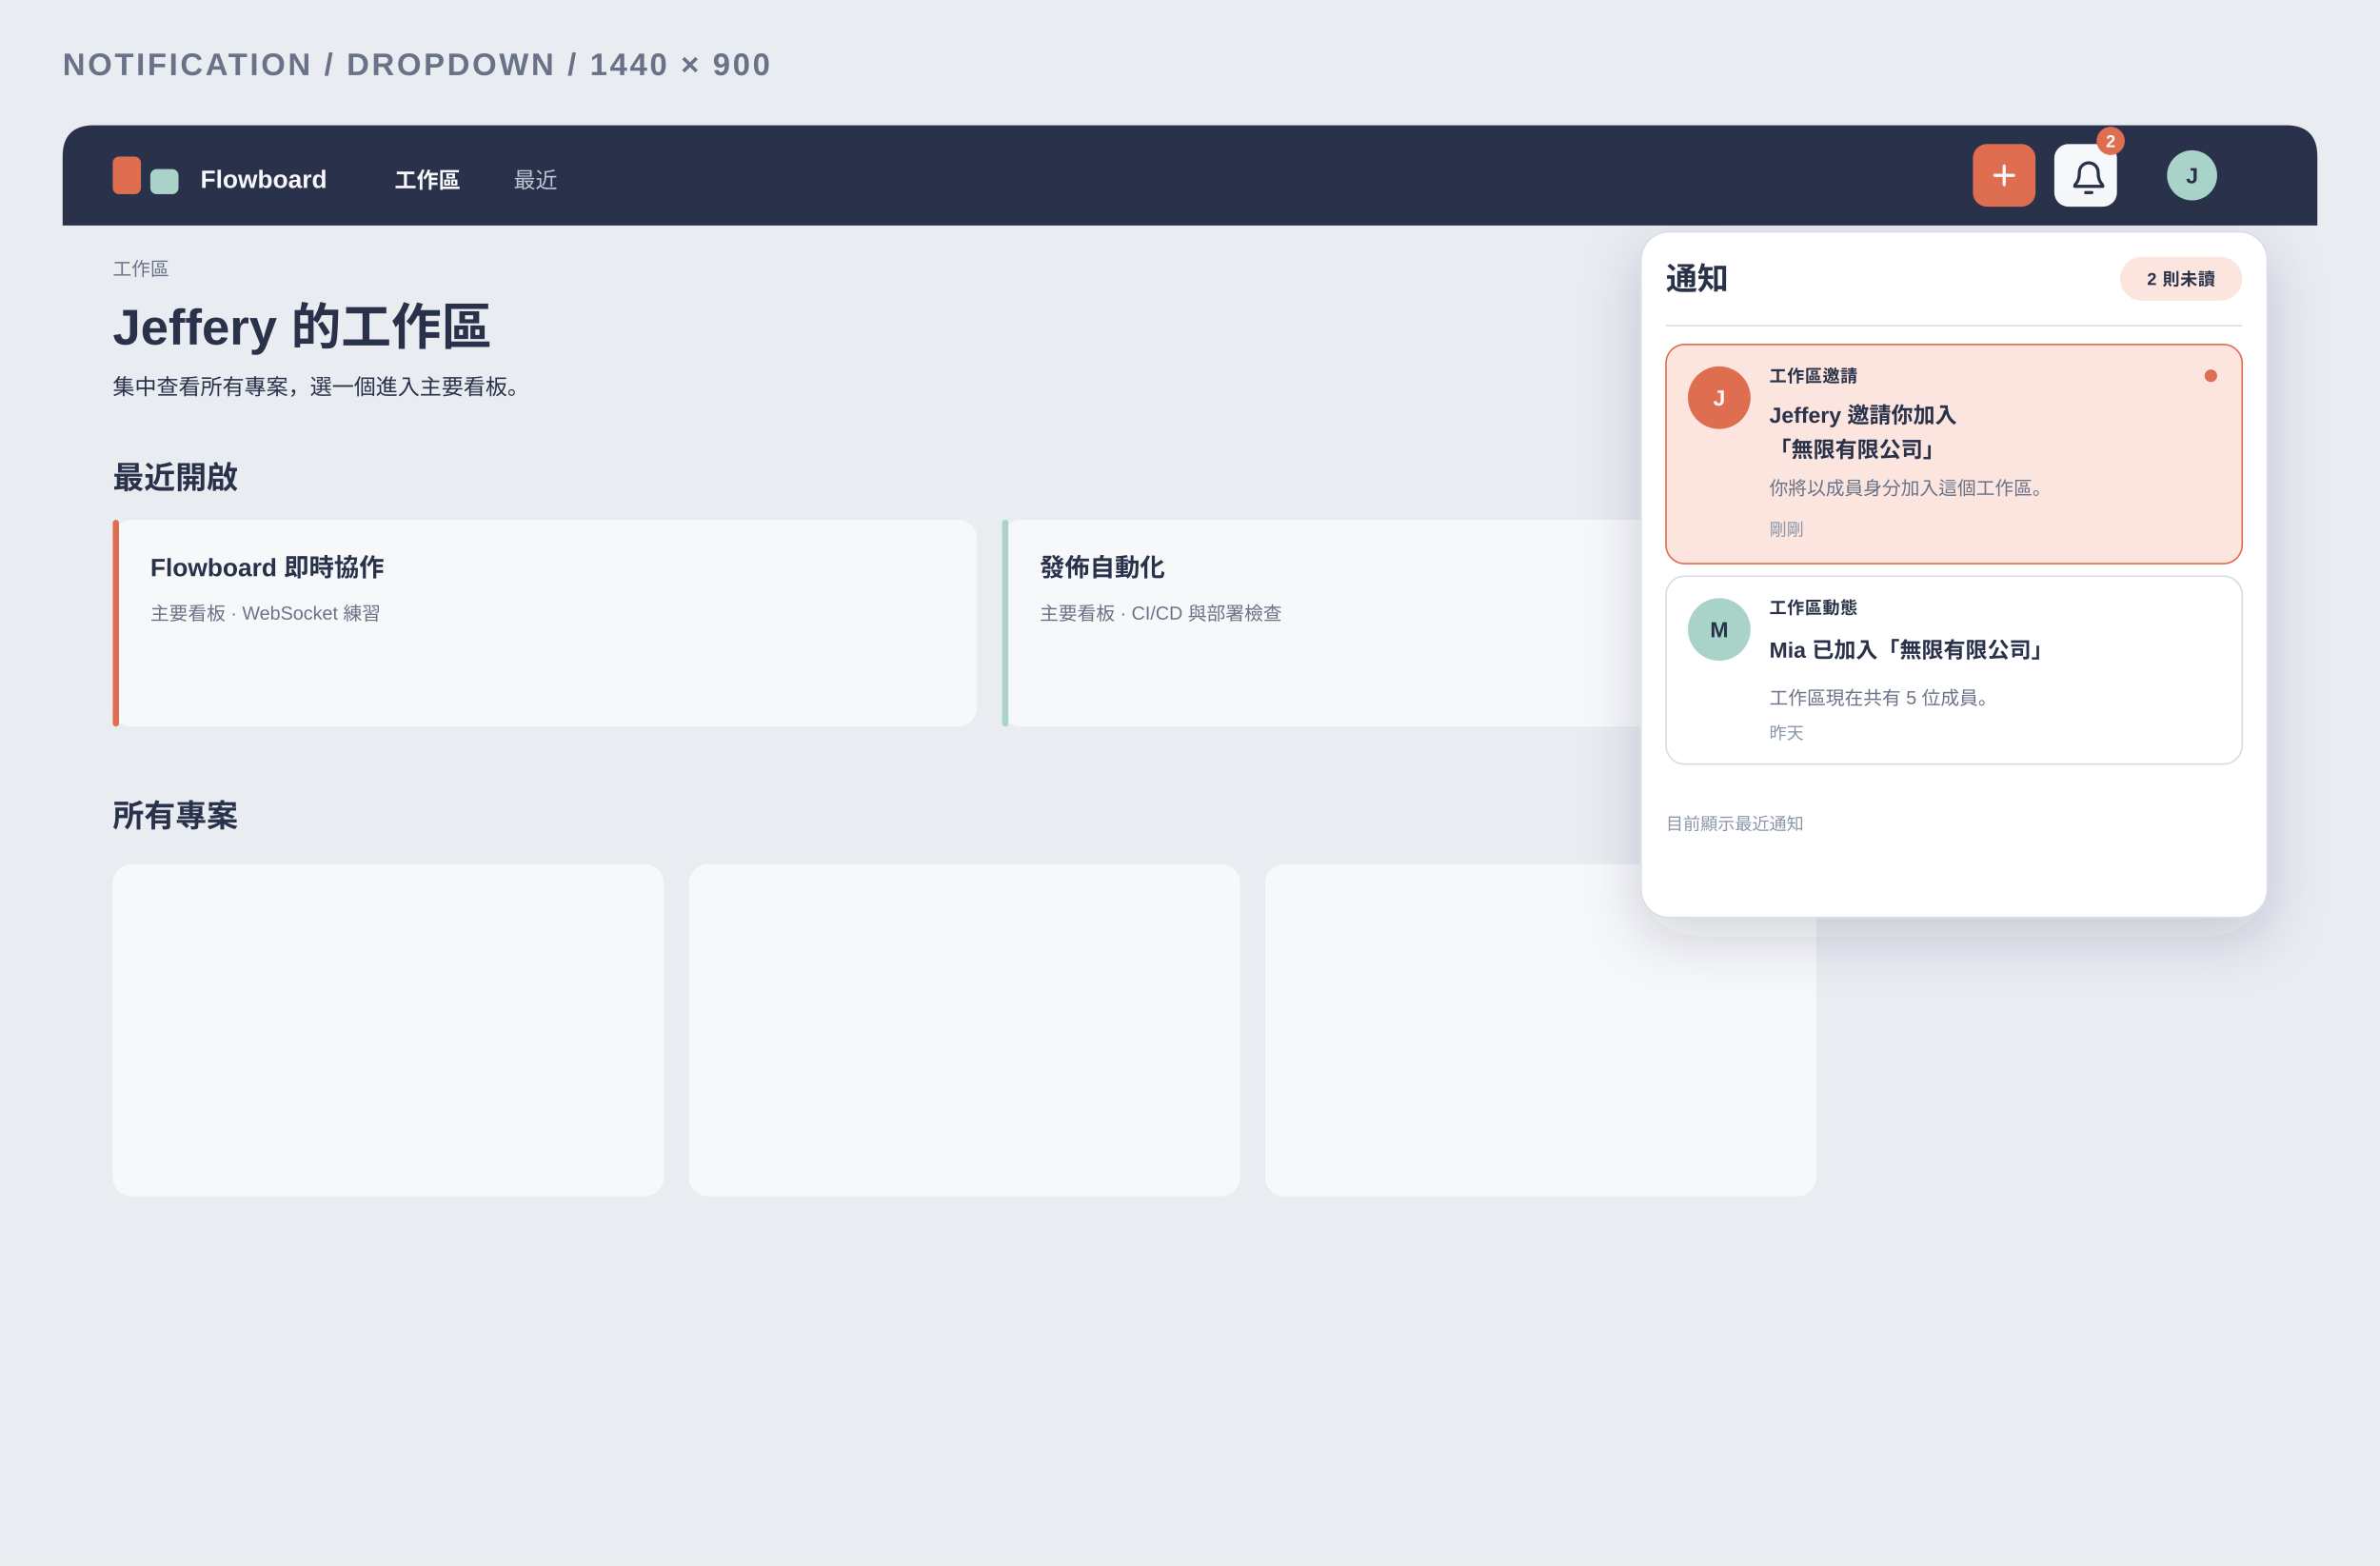
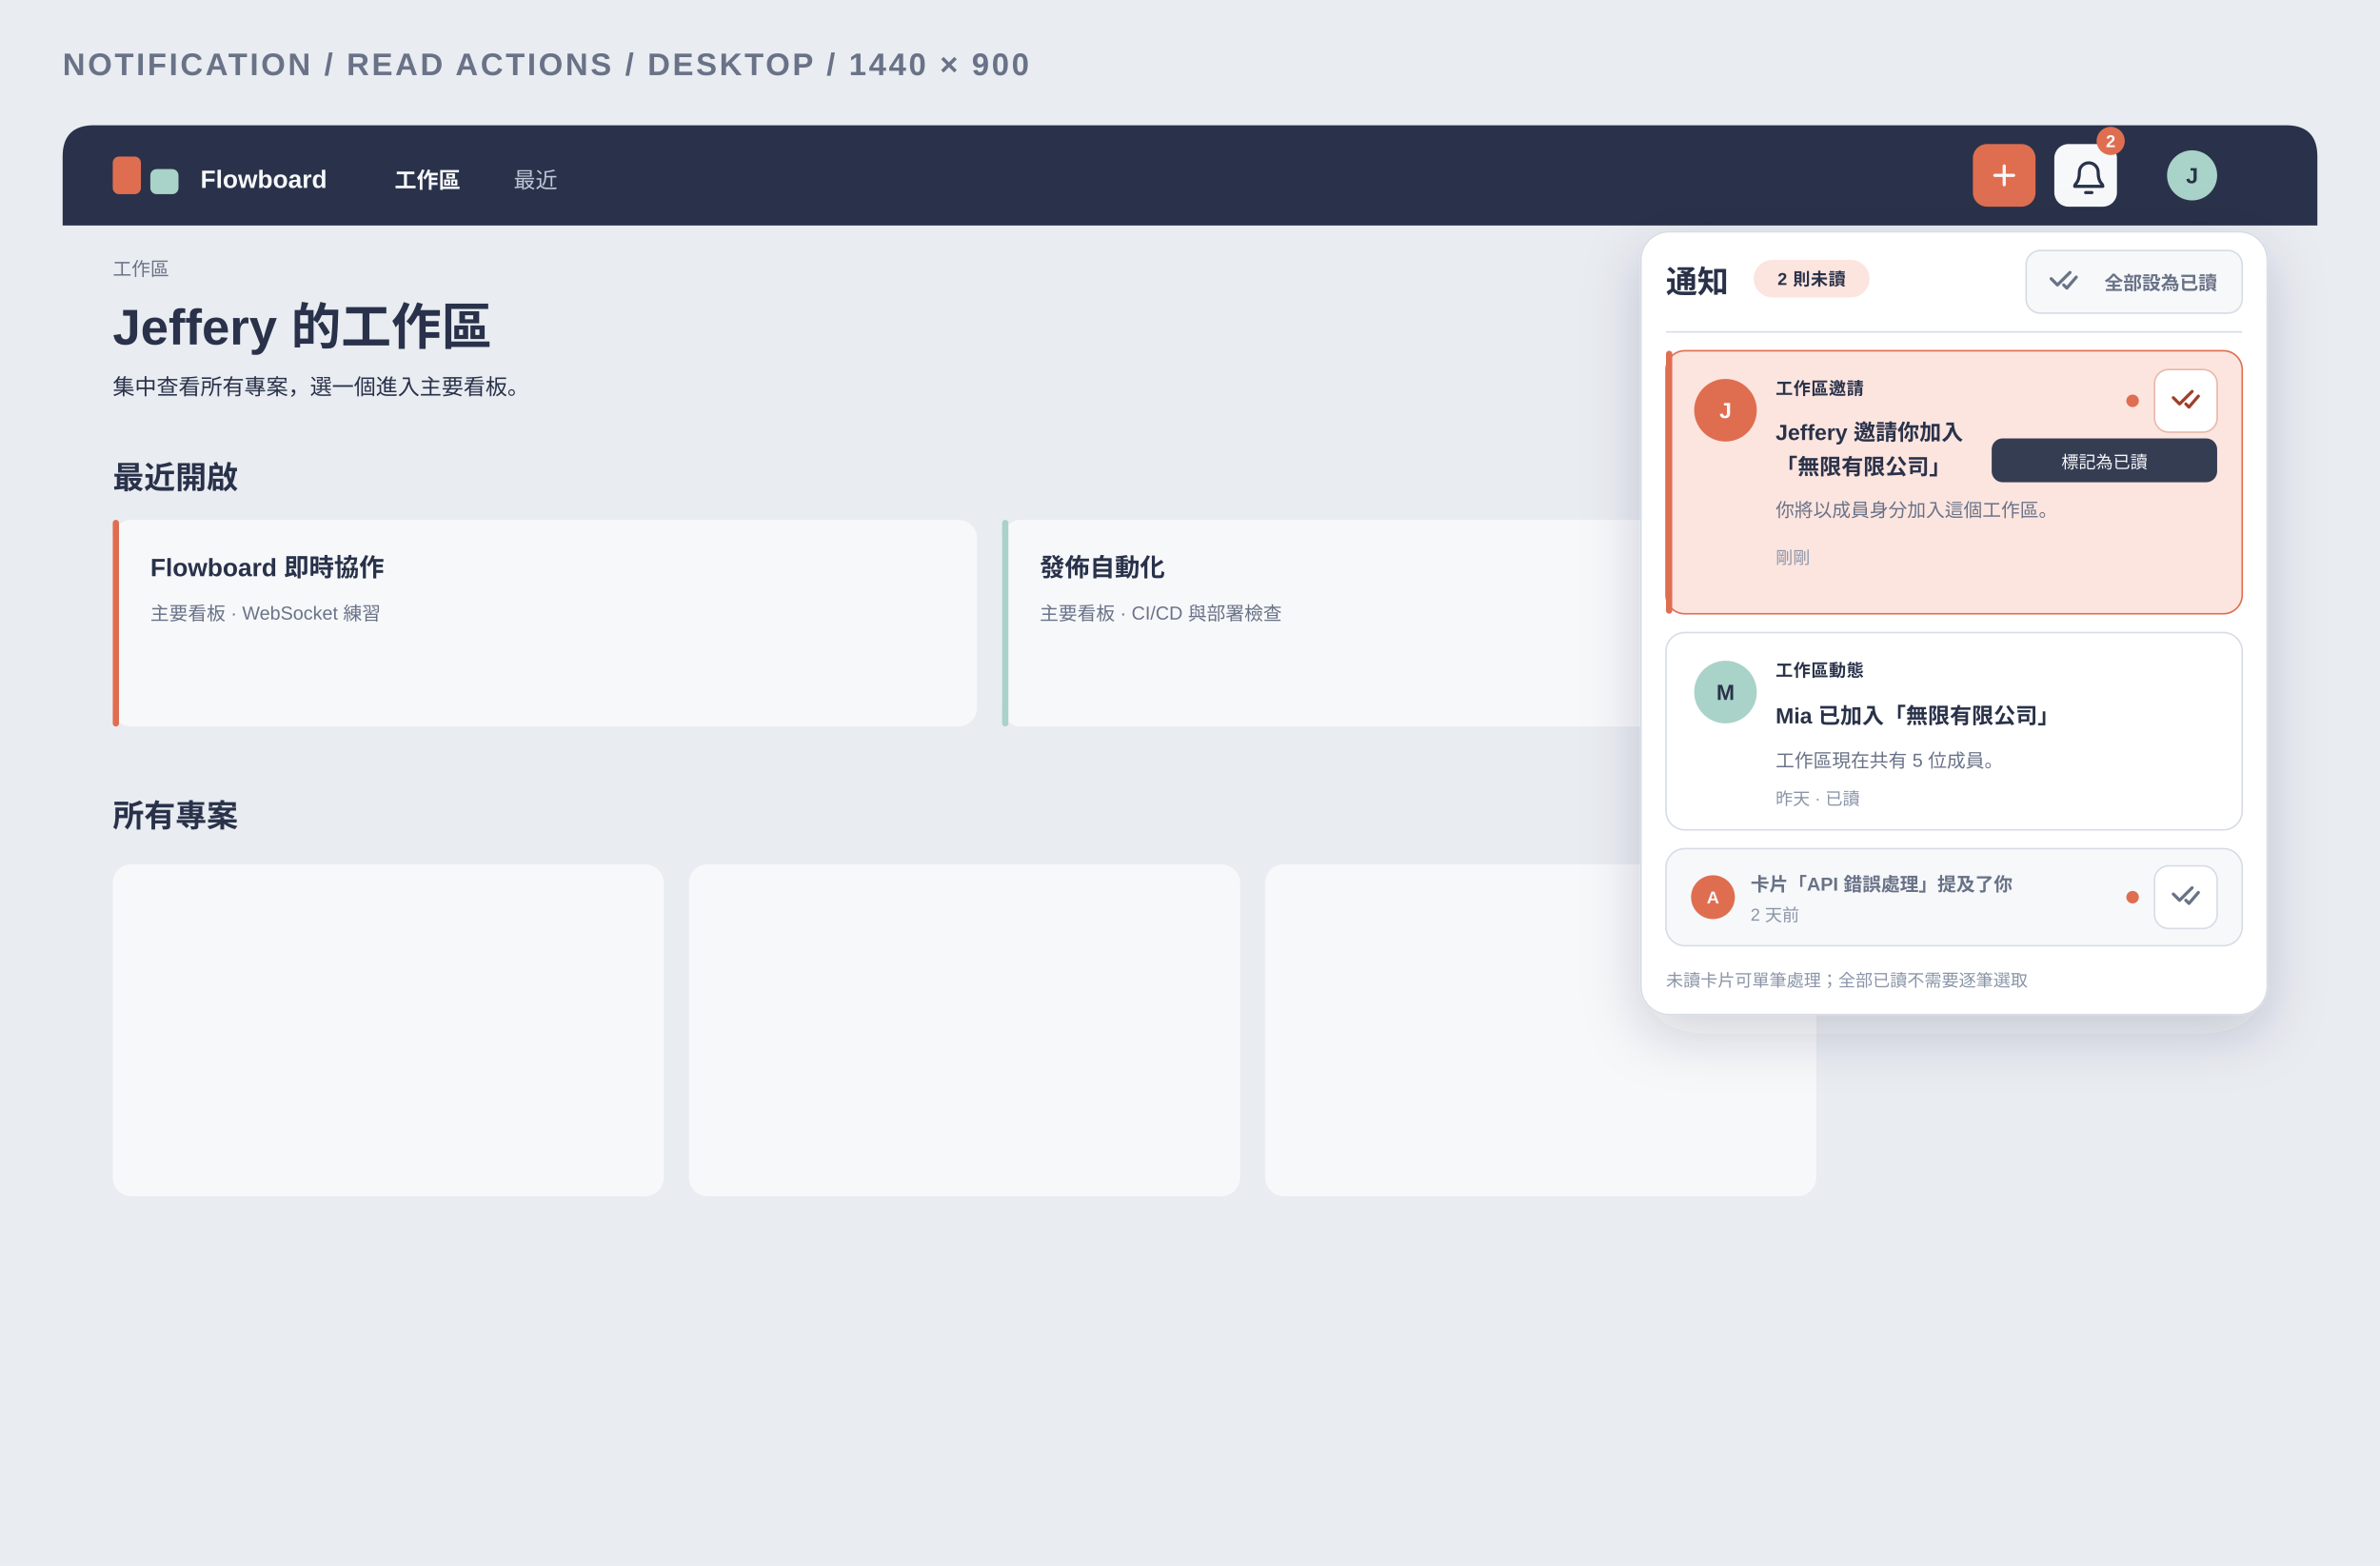
<svg xmlns="http://www.w3.org/2000/svg" width="1520" height="1000" viewBox="0 0 1520 1000">
  <defs>
    <filter id="dropdown-shadow" x="-20%" y="-20%" width="140%" height="160%">
      <feDropShadow dx="0" dy="12" stdDeviation="18" flood-color="#29324A" flood-opacity=".18" />
    </filter>
    <style>
      text{font-family:"Noto Sans TC","PingFang TC",Arial,sans-serif;fill:#29324A}.spec{font-size:20px;font-weight:700;letter-spacing:.08em;fill:#697287}.display{font-size:32px;font-weight:750}.title{font-size:20px;font-weight:700}.h2{font-size:16px;font-weight:700}.body{font-size:14px}.small{font-size:12px;fill:#697287}.tiny{font-size:11px;fill:#8B95A8}.label{font-size:11px;font-weight:700;letter-spacing:.03em}.inverse{fill:#F7F8FA}.muted{fill:#BFC7D7}.medium{font-weight:700}
    </style>
    <g id="logo">
      <rect width="18" height="24" rx="4" fill="#DF6E51" />
      <rect x="24" y="8" width="18" height="16" rx="4" fill="#A9D2C8" />
      <text x="56" y="20" class="h2 inverse">Flowboard</text>
    </g>
    <g id="plus" fill="none" stroke="currentColor" stroke-width="2" stroke-linecap="round">
      <path d="M8 2v12M2 8h12" />
    </g>
    <g id="bell" fill="none" stroke="currentColor" stroke-width="2" stroke-linecap="round" stroke-linejoin="round">
      <path d="M18 8a6 6 0 0 0-12 0c0 7-3 7-3 9h18c0-2-3-2-3-9M10 21h4" />
    </g>
+     <g id="check-check" fill="none" stroke="currentColor" stroke-width="2" stroke-linecap="round" stroke-linejoin="round">
+       <path d="m2 8 4 4L14 4M10 12l2 2 6-7" />
+     </g>
  </defs>
  <rect width="1520" height="1000" fill="#E9ECF1" />
-   <text x="40" y="48" class="spec">NOTIFICATION / DROPDOWN / 1440 × 900</text>
-   <g id="notification-dropdown-desktop">
+   <text x="40" y="48" class="spec">NOTIFICATION / READ ACTIONS / DESKTOP / 1440 × 900</text>
+   <g id="notification-read-actions-desktop">
    <rect x="40" y="80" width="1440" height="900" rx="20" fill="#E9ECF1" />
    <path d="M40 100q0-20 20-20h1400q20 0 20 20v44H40z" fill="#29324A" />
    <g transform="translate(72 100)">
      <use href="#logo" />
      <text x="180" y="20" class="body inverse medium">工作區</text>
      <text x="256" y="20" class="body muted">最近</text>
      <rect x="1188" y="-8" width="40" height="40" rx="9" fill="#DF6E51" />
      <g transform="translate(1200 4)" color="#F7F8FA">
        <use href="#plus" />
      </g>
      <rect x="1240" y="-8" width="40" height="40" rx="9" fill="#F7F8FA" />
      <g transform="translate(1250 2)" color="#29324A">
        <use href="#bell" />
      </g>
      <circle cx="1276" cy="-10" r="9" fill="#DF6E51" />
      <text x="1276" y="-6" text-anchor="middle" class="label inverse">2</text>
      <circle cx="1328" cy="12" r="16" fill="#A9D2C8" />
      <text x="1328" y="17" text-anchor="middle" class="body medium">J</text>
    </g>
    <g transform="translate(72 176)">
      <text class="small">工作區</text>
      <text y="44" class="display">Jeffery 的工作區</text>
      <text y="76" class="body" fill="#697287">集中查看所有專案，選一個進入主要看板。</text>
      <text y="136" class="title">最近開啟</text>
      <rect y="156" width="552" height="132" rx="12" fill="#F7F8FA" />
      <rect y="156" width="4" height="132" rx="2" fill="#DF6E51" />
      <text x="24" y="192" class="h2">Flowboard 即時協作</text>
      <text x="24" y="220" class="small">主要看板 · WebSocket 練習</text>
      <rect x="568" y="156" width="552" height="132" rx="12" fill="#F7F8FA" />
      <rect x="568" y="156" width="4" height="132" rx="2" fill="#A9D2C8" />
      <text x="592" y="192" class="h2">發佈自動化</text>
      <text x="592" y="220" class="small">主要看板 · CI/CD 與部署檢查</text>
      <text y="352" class="title">所有專案</text>
      <rect y="376" width="352" height="212" rx="12" fill="#F7F8FA" />
      <rect x="368" y="376" width="352" height="212" rx="12" fill="#F7F8FA" />
      <rect x="736" y="376" width="352" height="212" rx="12" fill="#F7F8FA" />
    </g>
    <g id="notification-dropdown" transform="translate(1048 148)" filter="url(#dropdown-shadow)">
-       <rect width="400" height="438" rx="18" fill="#FFFFFF" stroke="#D7DCE5" />
-       <text x="16" y="37" class="title">通知</text>
-       <rect x="306" y="16" width="78" height="28" rx="14" fill="#FCE5DF" />
-       <text x="345" y="34" text-anchor="middle" class="label" fill="#9F3F2C">2 則未讀</text>
-       <line x1="16" y1="60" x2="384" y2="60" stroke="#D7DCE5" />
-       <g transform="translate(16 72)">
-         <rect width="368" height="140" rx="12" fill="#FCE5DF" stroke="#DF6E51" />
-         <circle cx="34" cy="34" r="20" fill="#DF6E51" />
-         <text x="34" y="39" text-anchor="middle" class="body inverse medium">J</text>
-         <text x="66" y="24" class="label" fill="#9F3F2C">工作區邀請</text>
-         <text x="66" y="50" class="body medium">Jeffery 邀請你加入</text>
-         <text x="66" y="72" class="body medium">「無限有限公司」</text>
-         <text x="66" y="96" class="small">你將以成員身分加入這個工作區。</text>
-         <text x="66" y="122" class="tiny">剛剛</text>
-         <circle cx="348" cy="20" r="4" fill="#DF6E51" />
+       <rect width="400" height="500" rx="18" fill="#FFFFFF" stroke="#D7DCE5" />
+       <text x="16" y="39" class="title">通知</text>
+       <rect x="72" y="18" width="74" height="24" rx="12" fill="#FCE5DF" />
+       <text x="109" y="34" text-anchor="middle" class="label" fill="#9F3F2C">2 則未讀</text>
+       <rect x="246" y="12" width="138" height="40" rx="9" fill="#F7F8FA" stroke="#D7DCE5" />
+       <g transform="translate(260 22)" color="#697287">
+         <use href="#check-check" />
      </g>
-       <g transform="translate(16 220)">
-         <rect width="368" height="120" rx="12" fill="#FFFFFF" stroke="#D7DCE5" />
-         <circle cx="34" cy="34" r="20" fill="#A9D2C8" />
-         <text x="34" y="39" text-anchor="middle" class="body medium">M</text>
-         <text x="66" y="24" class="label" fill="#697287">工作區動態</text>
-         <text x="66" y="52" class="body medium">Mia 已加入「無限有限公司」</text>
-         <text x="66" y="82" class="small">工作區現在共有 5 位成員。</text>
-         <text x="66" y="104" class="tiny">昨天</text>
+       <text x="332" y="37" text-anchor="middle" class="small medium">全部設為已讀</text>
+       <line x1="16" y1="64" x2="384" y2="64" stroke="#D7DCE5" />
+       <g transform="translate(16 76)">
+         <rect width="368" height="168" rx="12" fill="#FCE5DF" stroke="#DF6E51" />
+         <rect width="4" height="168" rx="2" fill="#DF6E51" />
+         <circle cx="38" cy="38" r="20" fill="#DF6E51" />
+         <text x="38" y="43" text-anchor="middle" class="body inverse medium">J</text>
+         <text x="70" y="28" class="label" fill="#9F3F2C">工作區邀請</text>
+         <text x="70" y="57" class="body medium">Jeffery 邀請你加入</text>
+         <text x="70" y="79" class="body medium">「無限有限公司」</text>
+         <text x="70" y="106" class="small">你將以成員身分加入這個工作區。</text>
+         <text x="70" y="136" class="tiny">剛剛</text>
+         <circle cx="298" cy="32" r="4" fill="#DF6E51" />
+         <rect x="312" y="12" width="40" height="40" rx="9" fill="#FFFFFF" stroke="#E8B8AB" />
+         <g transform="translate(322 22)" color="#9F3F2C">
+           <use href="#check-check" />
+         </g>
+         <rect x="208" y="56" width="144" height="28" rx="7" fill="#29324A" opacity=".94" />
+         <text x="280" y="75" text-anchor="middle" class="tiny inverse">標記為已讀</text>
      </g>
-       <text x="16" y="382" class="tiny">目前顯示最近通知</text>
+       <g transform="translate(16 256)">
+         <rect width="368" height="126" rx="12" fill="#FFFFFF" stroke="#D7DCE5" />
+         <circle cx="38" cy="38" r="20" fill="#A9D2C8" />
+         <text x="38" y="43" text-anchor="middle" class="body medium">M</text>
+         <text x="70" y="28" class="label" fill="#697287">工作區動態</text>
+         <text x="70" y="58" class="body medium">Mia 已加入「無限有限公司」</text>
+         <text x="70" y="86" class="small">工作區現在共有 5 位成員。</text>
+         <text x="70" y="110" class="tiny">昨天 · 已讀</text>
+       </g>
+       <g transform="translate(16 394)">
+         <rect width="368" height="62" rx="12" fill="#F7F8FA" stroke="#D7DCE5" />
+         <circle cx="30" cy="31" r="14" fill="#DF6E51" />
+         <text x="30" y="35" text-anchor="middle" class="tiny inverse medium">A</text>
+         <text x="54" y="27" class="small medium">卡片「API 錯誤處理」提及了你</text>
+         <text x="54" y="46" class="tiny">2 天前</text>
+         <circle cx="298" cy="31" r="4" fill="#DF6E51" />
+         <rect x="312" y="11" width="40" height="40" rx="9" fill="#FFFFFF" stroke="#D7DCE5" />
+         <g transform="translate(322 21)" color="#697287">
+           <use href="#check-check" />
+         </g>
+       </g>
+       <text x="16" y="482" class="tiny">未讀卡片可單筆處理；全部已讀不需要逐筆選取</text>
    </g>
  </g>
</svg>
